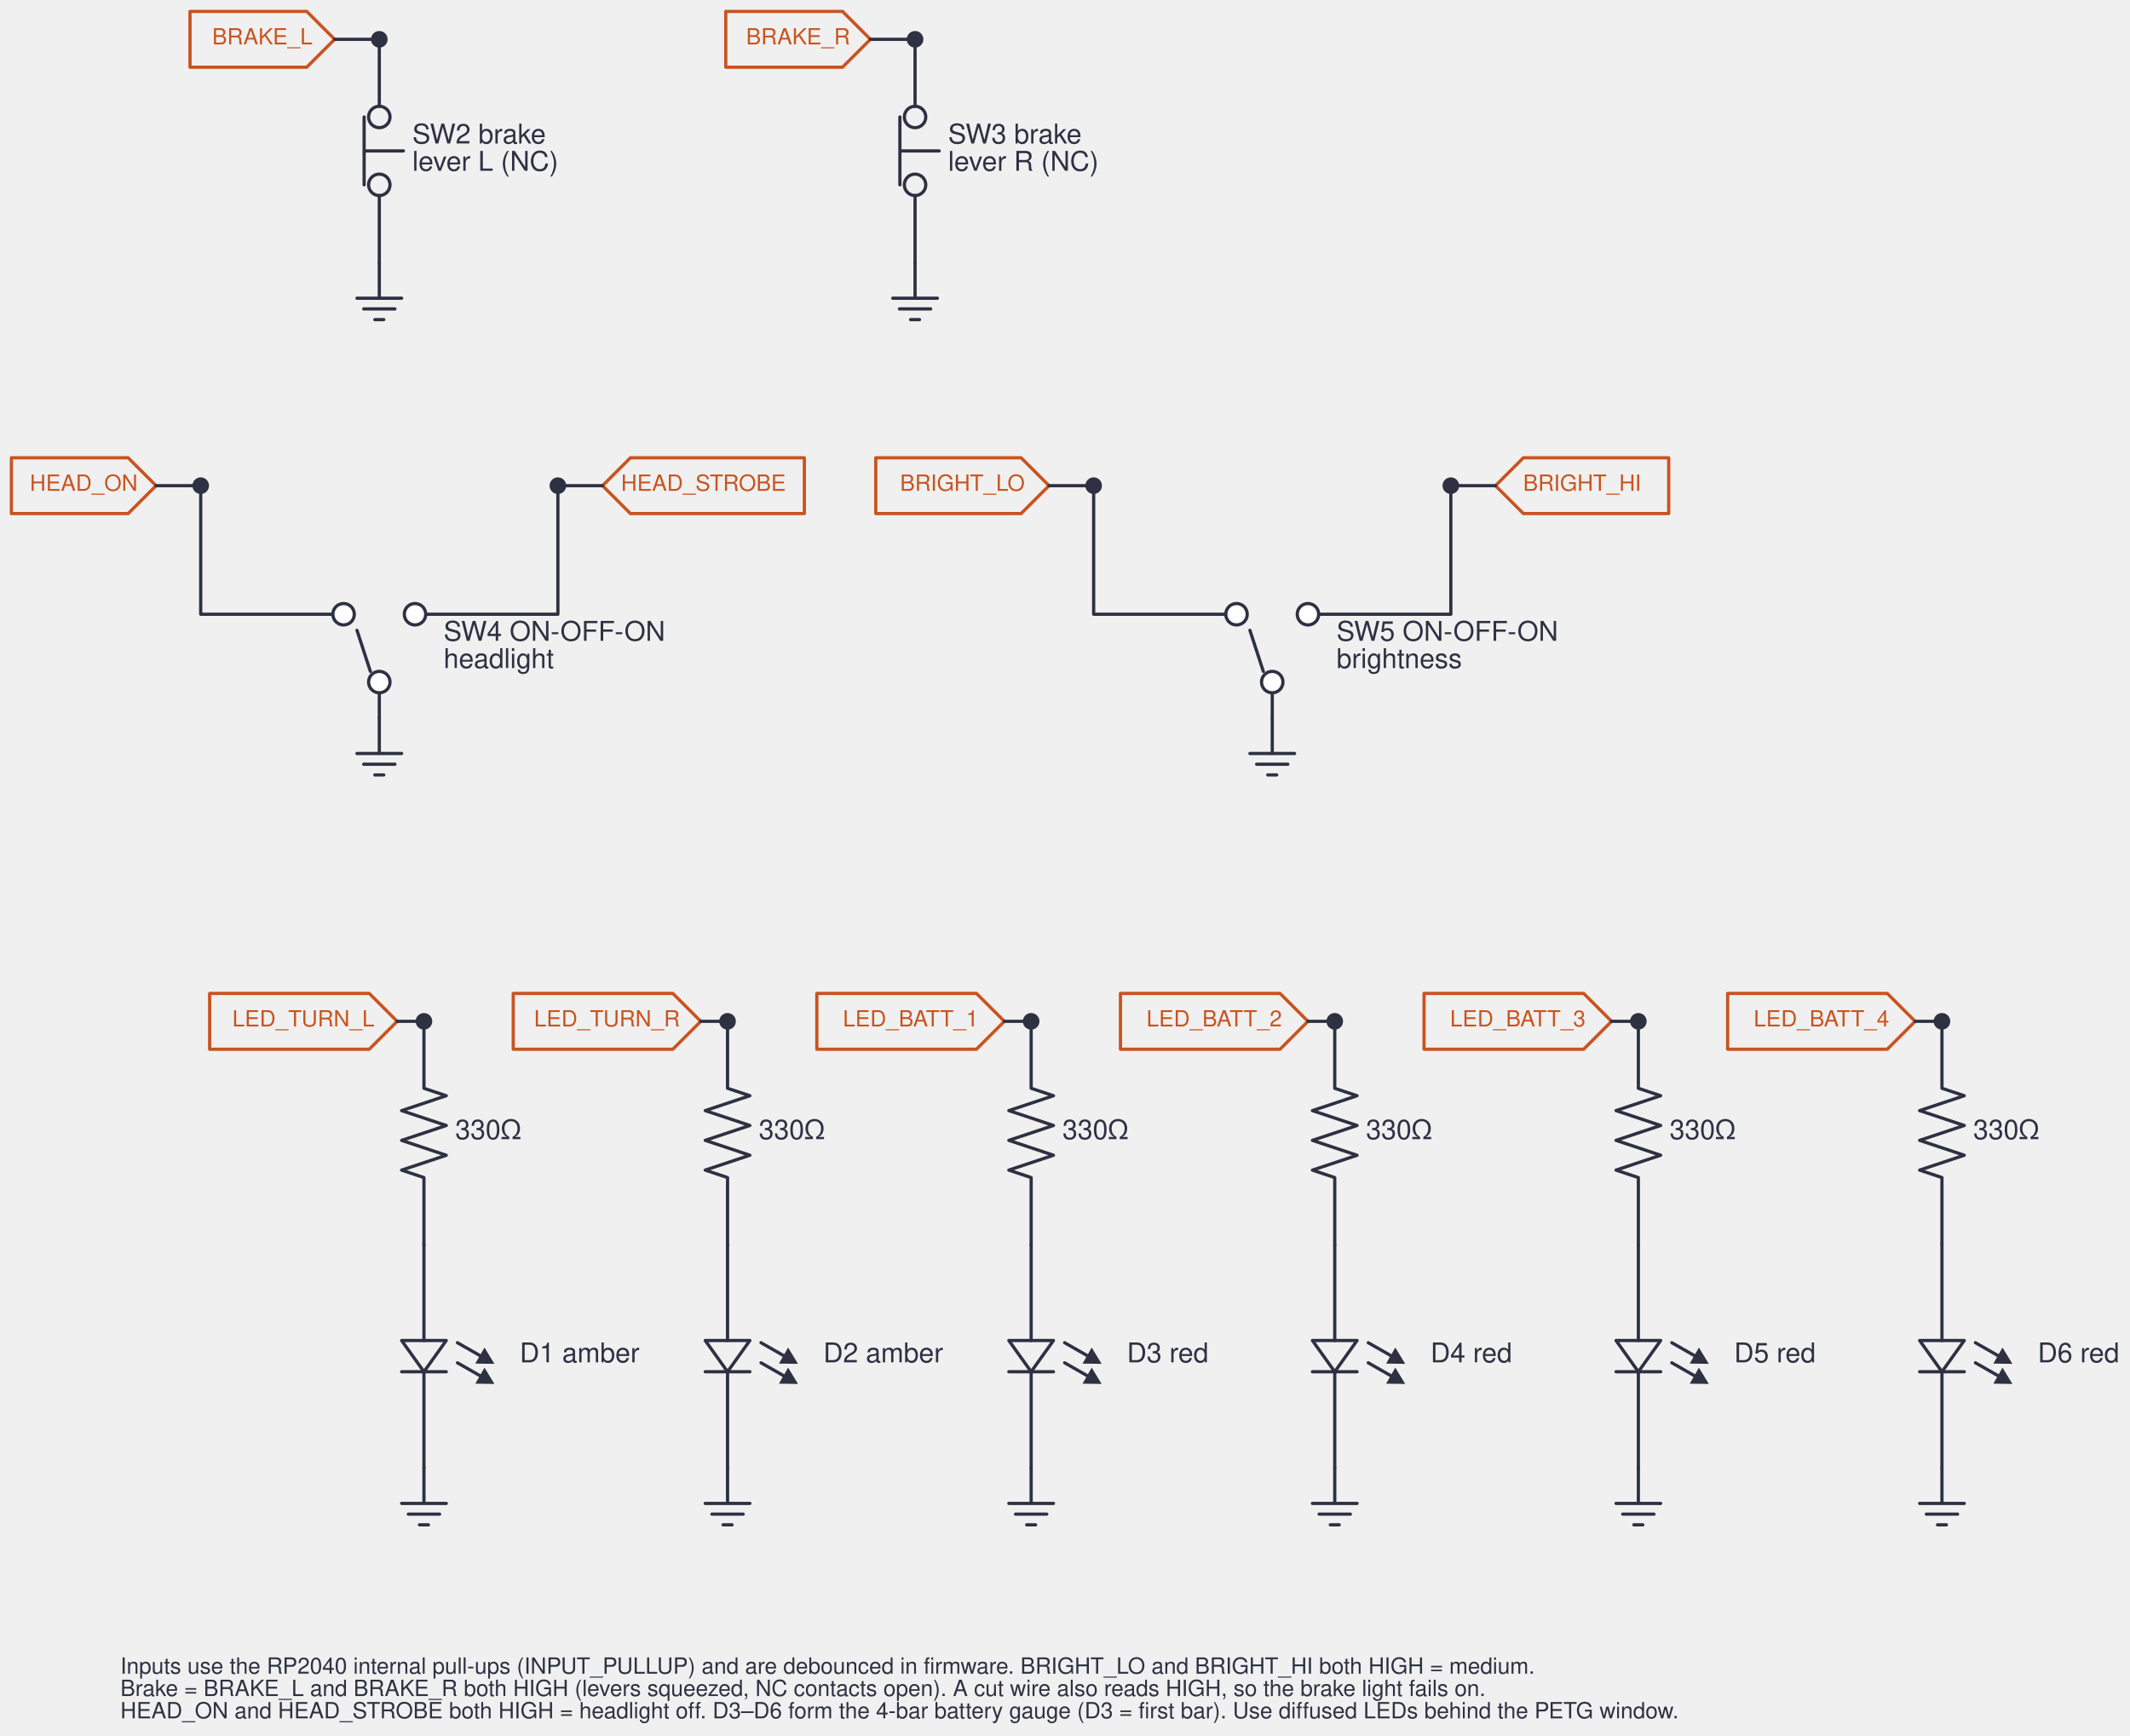
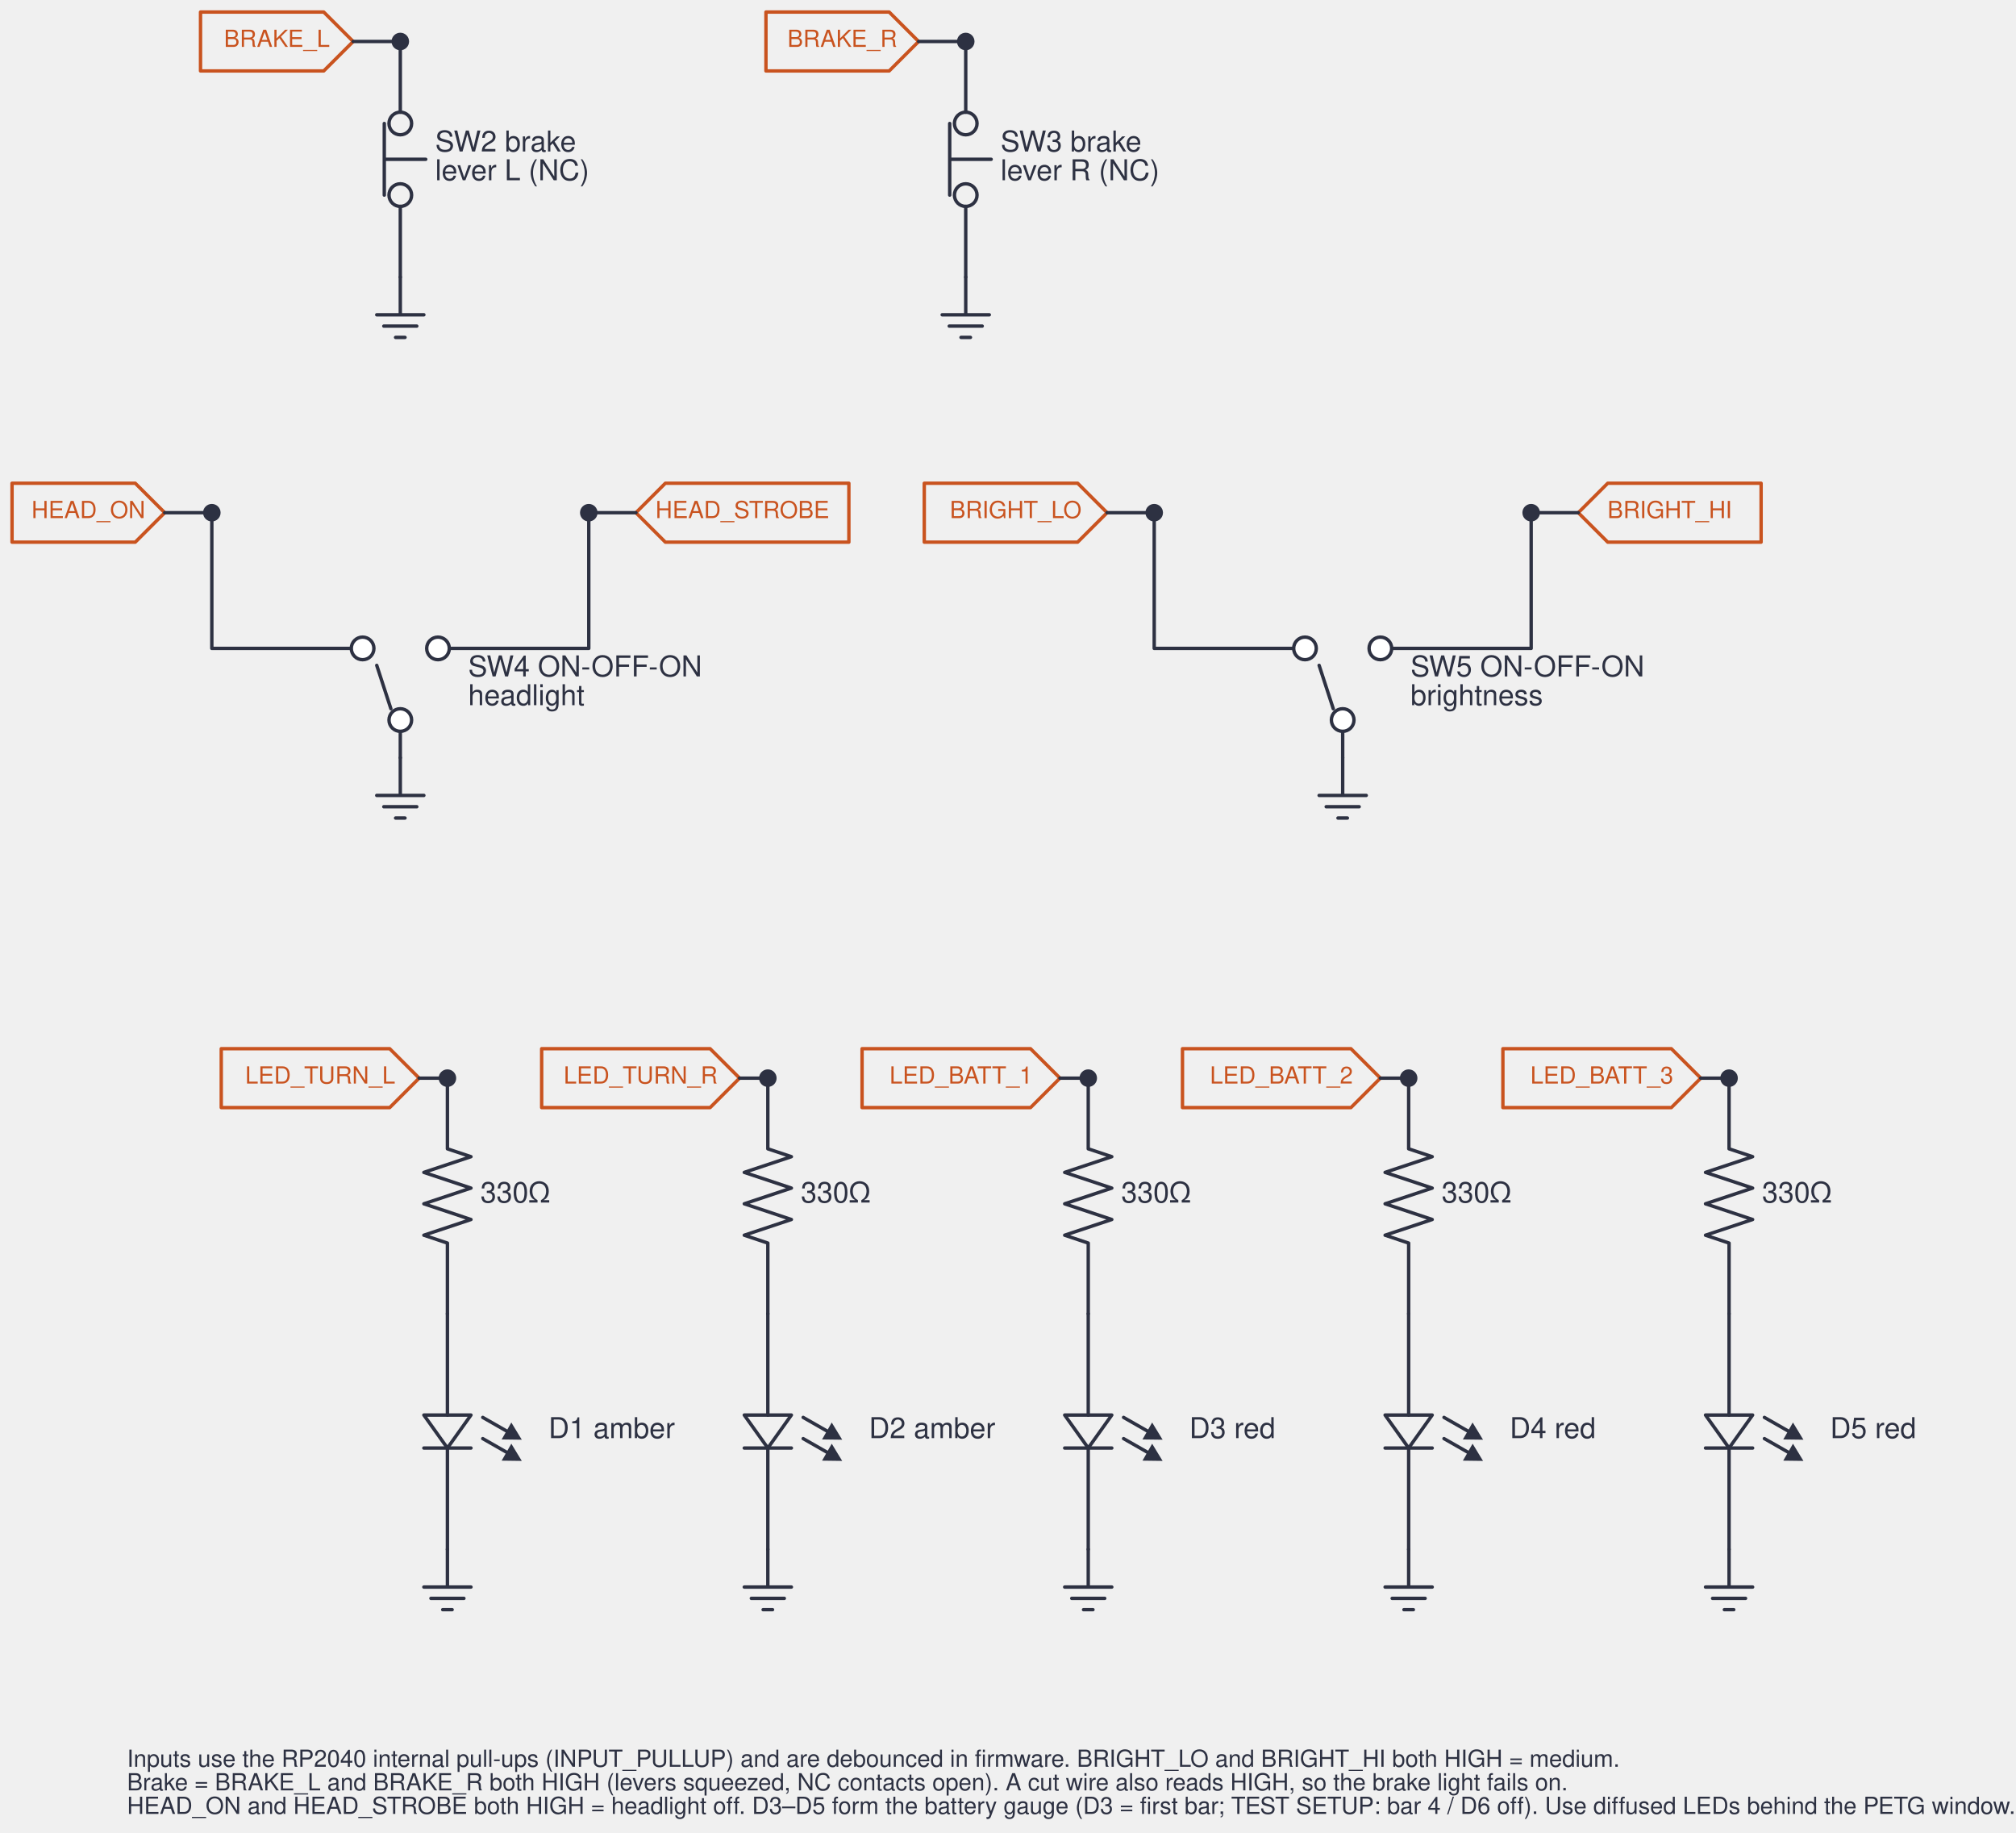
- <svg xmlns="http://www.w3.org/2000/svg" xml:lang="en" height="699.95pt" width="858.734pt" viewBox="-80.92 -15.85 858.734 699.95" style="background-color:white;">
+ <svg xmlns="http://www.w3.org/2000/svg" xml:lang="en" height="699.95pt" width="770.132pt" viewBox="-80.92 -15.85 770.132 699.95" style="background-color:white;">
  <polygon points="54,-0 42.75,11.25 -4.32,11.25 -4.32,-11.25 42.75,-11.25 " style="stroke:#c9531f;fill:none;stroke-width:1.3;stroke-dasharray:-;stroke-linecap:round;stroke-linejoin:round;" />
  <circle cx="72" cy="31.32" r="4.32" style="stroke:#2d3142;fill:none;stroke-width:1.3;stroke-dasharray:-;" />
  <circle cx="72" cy="58.68" r="4.32" style="stroke:#2d3142;fill:none;stroke-width:1.3;stroke-dasharray:-;" />
  <polygon points="270,-0 258.75,11.25 211.68,11.25 211.68,-11.25 258.75,-11.25 " style="stroke:#c9531f;fill:none;stroke-width:1.3;stroke-dasharray:-;stroke-linecap:round;stroke-linejoin:round;" />
  <circle cx="288" cy="31.32" r="4.32" style="stroke:#2d3142;fill:none;stroke-width:1.3;stroke-dasharray:-;" />
  <circle cx="288" cy="58.68" r="4.32" style="stroke:#2d3142;fill:none;stroke-width:1.3;stroke-dasharray:-;" />
  <polygon points="-18,180 -29.25,191.25 -76.32,191.25 -76.32,168.75 -29.25,168.75 " style="stroke:#c9531f;fill:none;stroke-width:1.3;stroke-dasharray:-;stroke-linecap:round;stroke-linejoin:round;" />
  <polygon points="162,180 173.25,168.75 243.36,168.75 243.36,191.25 173.25,191.25 " style="stroke:#c9531f;fill:none;stroke-width:1.3;stroke-dasharray:-;stroke-linecap:round;stroke-linejoin:round;" />
  <polygon points="342,180 330.75,191.25 272.16,191.25 272.16,168.75 330.75,168.75 " style="stroke:#c9531f;fill:none;stroke-width:1.3;stroke-dasharray:-;stroke-linecap:round;stroke-linejoin:round;" />
  <polygon points="522,180 533.25,168.75 591.84,168.75 591.84,191.25 533.25,191.25 " style="stroke:#c9531f;fill:none;stroke-width:1.3;stroke-dasharray:-;stroke-linecap:round;stroke-linejoin:round;" />
  <polygon points="79.2,396 67.95,407.25 3.6,407.25 3.6,384.75 67.95,384.75 " style="stroke:#c9531f;fill:none;stroke-width:1.3;stroke-dasharray:-;stroke-linecap:round;stroke-linejoin:round;" />
  <polygon points="99,524.7 90,537.3 81,524.7 " style="stroke:#2d3142;fill:none;stroke-width:1.3;stroke-dasharray:-;stroke-linecap:round;stroke-linejoin:round;" />
  <polygon points="201.6,396 190.35,407.25 126,407.25 126,384.75 190.35,384.75 " style="stroke:#c9531f;fill:none;stroke-width:1.3;stroke-dasharray:-;stroke-linecap:round;stroke-linejoin:round;" />
  <polygon points="221.4,524.7 212.4,537.3 203.4,524.7 " style="stroke:#2d3142;fill:none;stroke-width:1.3;stroke-dasharray:-;stroke-linecap:round;stroke-linejoin:round;" />
  <polygon points="324,396 312.75,407.25 248.4,407.25 248.4,384.75 312.75,384.75 " style="stroke:#c9531f;fill:none;stroke-width:1.3;stroke-dasharray:-;stroke-linecap:round;stroke-linejoin:round;" />
  <polygon points="343.8,524.7 334.8,537.3 325.8,524.7 " style="stroke:#2d3142;fill:none;stroke-width:1.3;stroke-dasharray:-;stroke-linecap:round;stroke-linejoin:round;" />
  <polygon points="446.4,396 435.15,407.25 370.8,407.25 370.8,384.75 435.15,384.75 " style="stroke:#c9531f;fill:none;stroke-width:1.3;stroke-dasharray:-;stroke-linecap:round;stroke-linejoin:round;" />
  <polygon points="466.2,524.7 457.2,537.3 448.2,524.7 " style="stroke:#2d3142;fill:none;stroke-width:1.3;stroke-dasharray:-;stroke-linecap:round;stroke-linejoin:round;" />
  <polygon points="568.8,396 557.55,407.25 493.2,407.25 493.2,384.75 557.55,384.75 " style="stroke:#c9531f;fill:none;stroke-width:1.3;stroke-dasharray:-;stroke-linecap:round;stroke-linejoin:round;" />
  <polygon points="588.6,524.7 579.6,537.3 570.6,524.7 " style="stroke:#2d3142;fill:none;stroke-width:1.3;stroke-dasharray:-;stroke-linecap:round;stroke-linejoin:round;" />
-   <polygon points="691.2,396 679.95,407.25 615.6,407.25 615.6,384.75 679.95,384.75 " style="stroke:#c9531f;fill:none;stroke-width:1.3;stroke-dasharray:-;stroke-linecap:round;stroke-linejoin:round;" />
-   <polygon points="711,524.7 702,537.3 693,524.7 " style="stroke:#2d3142;fill:none;stroke-width:1.3;stroke-dasharray:-;stroke-linecap:round;stroke-linejoin:round;" />
  <path d="M 72.0,-0.0 L 63,-0 L 54,-0" style="stroke:#2d3142;fill:none;stroke-width:1.3;stroke-dasharray:-;stroke-linecap:round;stroke-linejoin:round;" />
  <path d="M 72.0,-0.0 L 72,27 M 65.88,31.32 L 65.88,58.68 M 65.88,45 L 81.72,45 M 72,63 L 72,90" style="stroke:#2d3142;fill:none;stroke-width:1.3;stroke-dasharray:-;stroke-linecap:round;stroke-linejoin:round;" />
  <path d="M 72,90.0 L 72,104.4 L 63,104.4 L 81,104.4 M 65.7,108.72 L 78.3,108.72 M 70.2,113.04 L 73.8,113.04" style="stroke:#2d3142;fill:none;stroke-width:1.3;stroke-dasharray:-;stroke-linecap:round;stroke-linejoin:round;" />
  <path d="M 288.0,-0.0 L 279,-0 L 270,-0" style="stroke:#2d3142;fill:none;stroke-width:1.3;stroke-dasharray:-;stroke-linecap:round;stroke-linejoin:round;" />
  <path d="M 288.0,-0.0 L 288,27 M 281.88,31.32 L 281.88,58.68 M 281.88,45 L 297.72,45 M 288,63 L 288,90" style="stroke:#2d3142;fill:none;stroke-width:1.3;stroke-dasharray:-;stroke-linecap:round;stroke-linejoin:round;" />
  <path d="M 288,90.0 L 288,104.4 L 279,104.4 L 297,104.4 M 281.7,108.72 L 294.3,108.72 M 286.2,113.04 L 289.8,113.04" style="stroke:#2d3142;fill:none;stroke-width:1.3;stroke-dasharray:-;stroke-linecap:round;stroke-linejoin:round;" />
  <path d="M 72.0,263.52 M 68.4,254.88 L 63,238.32 M 57.6,227.52" style="stroke:#2d3142;fill:none;stroke-width:1.3;stroke-dasharray:-;stroke-linecap:round;stroke-linejoin:round;" />
  <path d="M 0.0,180.0 L 0,231.84 L 57.6,231.84" style="stroke:#2d3142;fill:none;stroke-width:1.3;stroke-dasharray:-;stroke-linecap:round;stroke-linejoin:round;" />
  <path d="M 144.0,180.0 L 144,231.84 L 86.4,231.84" style="stroke:#2d3142;fill:none;stroke-width:1.3;stroke-dasharray:-;stroke-linecap:round;stroke-linejoin:round;" />
  <path d="M 72.0,259.2 L 72,266.4 L 72,273.6" style="stroke:#2d3142;fill:none;stroke-width:1.3;stroke-dasharray:-;stroke-linecap:round;stroke-linejoin:round;" />
  <path d="M 72.0,273.6 L 72,288 L 63,288 L 81,288 M 65.7,292.32 L 78.3,292.32 M 70.2,296.64 L 73.8,296.64" style="stroke:#2d3142;fill:none;stroke-width:1.3;stroke-dasharray:-;stroke-linecap:round;stroke-linejoin:round;" />
  <path d="M 0.0,180.0 L -9,180 L -18,180" style="stroke:#2d3142;fill:none;stroke-width:1.3;stroke-dasharray:-;stroke-linecap:round;stroke-linejoin:round;" />
  <path d="M 144.0,180.0 L 153,180 L 162,180" style="stroke:#2d3142;fill:none;stroke-width:1.3;stroke-dasharray:-;stroke-linecap:round;stroke-linejoin:round;" />
  <path d="M 432.0,263.52 M 428.4,254.88 L 423,238.32 M 417.6,227.52" style="stroke:#2d3142;fill:none;stroke-width:1.3;stroke-dasharray:-;stroke-linecap:round;stroke-linejoin:round;" />
  <path d="M 360.0,180.0 L 360,231.84 L 417.6,231.84" style="stroke:#2d3142;fill:none;stroke-width:1.3;stroke-dasharray:-;stroke-linecap:round;stroke-linejoin:round;" />
  <path d="M 504.0,180.0 L 504,231.84 L 446.4,231.84" style="stroke:#2d3142;fill:none;stroke-width:1.3;stroke-dasharray:-;stroke-linecap:round;stroke-linejoin:round;" />
  <path d="M 432.0,259.2 L 432,266.4 L 432,273.6" style="stroke:#2d3142;fill:none;stroke-width:1.3;stroke-dasharray:-;stroke-linecap:round;stroke-linejoin:round;" />
  <path d="M 432.0,273.6 L 432,288 L 423,288 L 441,288 M 425.7,292.32 L 438.3,292.32 M 430.2,296.64 L 433.8,296.64" style="stroke:#2d3142;fill:none;stroke-width:1.3;stroke-dasharray:-;stroke-linecap:round;stroke-linejoin:round;" />
  <path d="M 360.0,180.0 L 351,180 L 342,180" style="stroke:#2d3142;fill:none;stroke-width:1.3;stroke-dasharray:-;stroke-linecap:round;stroke-linejoin:round;" />
  <path d="M 504.0,180.0 L 513,180 L 522,180" style="stroke:#2d3142;fill:none;stroke-width:1.3;stroke-dasharray:-;stroke-linecap:round;stroke-linejoin:round;" />
  <path d="M 90.0,396.0 L 84.6,396 L 79.2,396" style="stroke:#2d3142;fill:none;stroke-width:1.3;stroke-dasharray:-;stroke-linecap:round;stroke-linejoin:round;" />
  <path d="M 90.0,396.0 L 90,423 L 99,426 L 81,432 L 99,438 L 81,444 L 99,450 L 81,456 L 90,459 L 90,486" style="stroke:#2d3142;fill:none;stroke-width:1.3;stroke-dasharray:-;stroke-linecap:round;stroke-linejoin:round;" />
  <path d="M 90,486.0 L 90,524.7 M 99,537.3 L 81,537.3 M 90,537.3 L 90,576" style="stroke:#2d3142;fill:none;stroke-width:1.3;stroke-dasharray:-;stroke-linecap:round;stroke-linejoin:round;" />
  <path d="M 103.5,533.7 L 112.999,539.128" style="stroke:#2d3142;fill:none;stroke-width:1.3;stroke-dasharray:-;stroke-linecap:round;stroke-linejoin:round;" />
  <path d="M 117.514 541.708 L 111.57 541.628 L 114.428 536.627 Z" style="stroke:#2d3142;fill:#2d3142;stroke-linecap:butt;stroke-linejoin:miter;" />
  <path d="M 103.5,525.6 L 112.999,531.028" style="stroke:#2d3142;fill:none;stroke-width:1.3;stroke-dasharray:-;stroke-linecap:round;stroke-linejoin:round;" />
  <path d="M 117.514 533.608 L 111.57 533.528 L 114.428 528.527 Z" style="stroke:#2d3142;fill:#2d3142;stroke-linecap:butt;stroke-linejoin:miter;" />
  <path d="M 90,576.0 L 90,590.4 L 81,590.4 L 99,590.4 M 83.7,594.72 L 96.3,594.72 M 88.2,599.04 L 91.8,599.04" style="stroke:#2d3142;fill:none;stroke-width:1.3;stroke-dasharray:-;stroke-linecap:round;stroke-linejoin:round;" />
  <path d="M 212.4,396.0 L 207,396 L 201.6,396" style="stroke:#2d3142;fill:none;stroke-width:1.3;stroke-dasharray:-;stroke-linecap:round;stroke-linejoin:round;" />
  <path d="M 212.4,396.0 L 212.4,423 L 221.4,426 L 203.4,432 L 221.4,438 L 203.4,444 L 221.4,450 L 203.4,456 L 212.4,459 L 212.4,486" style="stroke:#2d3142;fill:none;stroke-width:1.3;stroke-dasharray:-;stroke-linecap:round;stroke-linejoin:round;" />
  <path d="M 212.4,486.0 L 212.4,524.7 M 221.4,537.3 L 203.4,537.3 M 212.4,537.3 L 212.4,576" style="stroke:#2d3142;fill:none;stroke-width:1.3;stroke-dasharray:-;stroke-linecap:round;stroke-linejoin:round;" />
  <path d="M 225.9,533.7 L 235.399,539.128" style="stroke:#2d3142;fill:none;stroke-width:1.3;stroke-dasharray:-;stroke-linecap:round;stroke-linejoin:round;" />
  <path d="M 239.914 541.708 L 233.97 541.628 L 236.828 536.627 Z" style="stroke:#2d3142;fill:#2d3142;stroke-linecap:butt;stroke-linejoin:miter;" />
  <path d="M 225.9,525.6 L 235.399,531.028" style="stroke:#2d3142;fill:none;stroke-width:1.3;stroke-dasharray:-;stroke-linecap:round;stroke-linejoin:round;" />
  <path d="M 239.914 533.608 L 233.97 533.528 L 236.828 528.527 Z" style="stroke:#2d3142;fill:#2d3142;stroke-linecap:butt;stroke-linejoin:miter;" />
  <path d="M 212.4,576.0 L 212.4,590.4 L 203.4,590.4 L 221.4,590.4 M 206.1,594.72 L 218.7,594.72 M 210.6,599.04 L 214.2,599.04" style="stroke:#2d3142;fill:none;stroke-width:1.3;stroke-dasharray:-;stroke-linecap:round;stroke-linejoin:round;" />
  <path d="M 334.8,396.0 L 329.4,396 L 324,396" style="stroke:#2d3142;fill:none;stroke-width:1.3;stroke-dasharray:-;stroke-linecap:round;stroke-linejoin:round;" />
  <path d="M 334.8,396.0 L 334.8,423 L 343.8,426 L 325.8,432 L 343.8,438 L 325.8,444 L 343.8,450 L 325.8,456 L 334.8,459 L 334.8,486" style="stroke:#2d3142;fill:none;stroke-width:1.3;stroke-dasharray:-;stroke-linecap:round;stroke-linejoin:round;" />
  <path d="M 334.8,486.0 L 334.8,524.7 M 343.8,537.3 L 325.8,537.3 M 334.8,537.3 L 334.8,576" style="stroke:#2d3142;fill:none;stroke-width:1.3;stroke-dasharray:-;stroke-linecap:round;stroke-linejoin:round;" />
  <path d="M 348.3,533.7 L 357.799,539.128" style="stroke:#2d3142;fill:none;stroke-width:1.3;stroke-dasharray:-;stroke-linecap:round;stroke-linejoin:round;" />
  <path d="M 362.314 541.708 L 356.37 541.628 L 359.228 536.627 Z" style="stroke:#2d3142;fill:#2d3142;stroke-linecap:butt;stroke-linejoin:miter;" />
  <path d="M 348.3,525.6 L 357.799,531.028" style="stroke:#2d3142;fill:none;stroke-width:1.3;stroke-dasharray:-;stroke-linecap:round;stroke-linejoin:round;" />
  <path d="M 362.314 533.608 L 356.37 533.528 L 359.228 528.527 Z" style="stroke:#2d3142;fill:#2d3142;stroke-linecap:butt;stroke-linejoin:miter;" />
  <path d="M 334.8,576.0 L 334.8,590.4 L 325.8,590.4 L 343.8,590.4 M 328.5,594.72 L 341.1,594.72 M 333,599.04 L 336.6,599.04" style="stroke:#2d3142;fill:none;stroke-width:1.3;stroke-dasharray:-;stroke-linecap:round;stroke-linejoin:round;" />
  <path d="M 457.2,396.0 L 451.8,396 L 446.4,396" style="stroke:#2d3142;fill:none;stroke-width:1.3;stroke-dasharray:-;stroke-linecap:round;stroke-linejoin:round;" />
  <path d="M 457.2,396.0 L 457.2,423 L 466.2,426 L 448.2,432 L 466.2,438 L 448.2,444 L 466.2,450 L 448.2,456 L 457.2,459 L 457.2,486" style="stroke:#2d3142;fill:none;stroke-width:1.3;stroke-dasharray:-;stroke-linecap:round;stroke-linejoin:round;" />
  <path d="M 457.2,486.0 L 457.2,524.7 M 466.2,537.3 L 448.2,537.3 M 457.2,537.3 L 457.2,576" style="stroke:#2d3142;fill:none;stroke-width:1.3;stroke-dasharray:-;stroke-linecap:round;stroke-linejoin:round;" />
  <path d="M 470.7,533.7 L 480.199,539.128" style="stroke:#2d3142;fill:none;stroke-width:1.3;stroke-dasharray:-;stroke-linecap:round;stroke-linejoin:round;" />
  <path d="M 484.714 541.708 L 478.77 541.628 L 481.628 536.627 Z" style="stroke:#2d3142;fill:#2d3142;stroke-linecap:butt;stroke-linejoin:miter;" />
  <path d="M 470.7,525.6 L 480.199,531.028" style="stroke:#2d3142;fill:none;stroke-width:1.3;stroke-dasharray:-;stroke-linecap:round;stroke-linejoin:round;" />
  <path d="M 484.714 533.608 L 478.77 533.528 L 481.628 528.527 Z" style="stroke:#2d3142;fill:#2d3142;stroke-linecap:butt;stroke-linejoin:miter;" />
  <path d="M 457.2,576.0 L 457.2,590.4 L 448.2,590.4 L 466.2,590.4 M 450.9,594.72 L 463.5,594.72 M 455.4,599.04 L 459,599.04" style="stroke:#2d3142;fill:none;stroke-width:1.3;stroke-dasharray:-;stroke-linecap:round;stroke-linejoin:round;" />
  <path d="M 579.6,396.0 L 574.2,396 L 568.8,396" style="stroke:#2d3142;fill:none;stroke-width:1.3;stroke-dasharray:-;stroke-linecap:round;stroke-linejoin:round;" />
  <path d="M 579.6,396.0 L 579.6,423 L 588.6,426 L 570.6,432 L 588.6,438 L 570.6,444 L 588.6,450 L 570.6,456 L 579.6,459 L 579.6,486" style="stroke:#2d3142;fill:none;stroke-width:1.3;stroke-dasharray:-;stroke-linecap:round;stroke-linejoin:round;" />
  <path d="M 579.6,486.0 L 579.6,524.7 M 588.6,537.3 L 570.6,537.3 M 579.6,537.3 L 579.6,576" style="stroke:#2d3142;fill:none;stroke-width:1.3;stroke-dasharray:-;stroke-linecap:round;stroke-linejoin:round;" />
  <path d="M 593.1,533.7 L 602.599,539.128" style="stroke:#2d3142;fill:none;stroke-width:1.3;stroke-dasharray:-;stroke-linecap:round;stroke-linejoin:round;" />
  <path d="M 607.114 541.708 L 601.17 541.628 L 604.028 536.627 Z" style="stroke:#2d3142;fill:#2d3142;stroke-linecap:butt;stroke-linejoin:miter;" />
  <path d="M 593.1,525.6 L 602.599,531.028" style="stroke:#2d3142;fill:none;stroke-width:1.3;stroke-dasharray:-;stroke-linecap:round;stroke-linejoin:round;" />
  <path d="M 607.114 533.608 L 601.17 533.528 L 604.028 528.527 Z" style="stroke:#2d3142;fill:#2d3142;stroke-linecap:butt;stroke-linejoin:miter;" />
  <path d="M 579.6,576.0 L 579.6,590.4 L 570.6,590.4 L 588.6,590.4 M 573.3,594.72 L 585.9,594.72 M 577.8,599.04 L 581.4,599.04" style="stroke:#2d3142;fill:none;stroke-width:1.3;stroke-dasharray:-;stroke-linecap:round;stroke-linejoin:round;" />
-   <path d="M 702.0,396.0 L 696.6,396 L 691.2,396" style="stroke:#2d3142;fill:none;stroke-width:1.3;stroke-dasharray:-;stroke-linecap:round;stroke-linejoin:round;" />
-   <path d="M 702.0,396.0 L 702,423 L 711,426 L 693,432 L 711,438 L 693,444 L 711,450 L 693,456 L 702,459 L 702,486" style="stroke:#2d3142;fill:none;stroke-width:1.3;stroke-dasharray:-;stroke-linecap:round;stroke-linejoin:round;" />
-   <path d="M 702.0,486.0 L 702,524.7 M 711,537.3 L 693,537.3 M 702,537.3 L 702,576" style="stroke:#2d3142;fill:none;stroke-width:1.3;stroke-dasharray:-;stroke-linecap:round;stroke-linejoin:round;" />
-   <path d="M 715.5,533.7 L 724.999,539.128" style="stroke:#2d3142;fill:none;stroke-width:1.3;stroke-dasharray:-;stroke-linecap:round;stroke-linejoin:round;" />
-   <path d="M 729.514 541.708 L 723.57 541.628 L 726.428 536.627 Z" style="stroke:#2d3142;fill:#2d3142;stroke-linecap:butt;stroke-linejoin:miter;" />
-   <path d="M 715.5,525.6 L 724.999,531.028" style="stroke:#2d3142;fill:none;stroke-width:1.3;stroke-dasharray:-;stroke-linecap:round;stroke-linejoin:round;" />
-   <path d="M 729.514 533.608 L 723.57 533.528 L 726.428 528.527 Z" style="stroke:#2d3142;fill:#2d3142;stroke-linecap:butt;stroke-linejoin:miter;" />
-   <path d="M 702.0,576.0 L 702,590.4 L 693,590.4 L 711,590.4 M 695.7,594.72 L 708.3,594.72 M 700.2,599.04 L 703.8,599.04" style="stroke:#2d3142;fill:none;stroke-width:1.3;stroke-dasharray:-;stroke-linecap:round;stroke-linejoin:round;" />
  <text x="24.84" y="-9" dominant-baseline="central" fill="#c9531f" font-size="9" font-family="Geist, Helvetica, Arial, sans-serif" text-anchor="middle">
    <tspan x="24.84" dy="9">BRAKE_L</tspan>
  </text>
  <text x="85.32" y="28.5" dominant-baseline="central" fill="#2d3142" font-size="11" font-family="Geist, Helvetica, Arial, sans-serif" text-anchor="start">
    <tspan x="85.32" dy="11">SW2 brake</tspan>
    <tspan x="85.32" dy="11">lever L (NC)</tspan>
  </text>
  <text x="240.84" y="-9" dominant-baseline="central" fill="#c9531f" font-size="9" font-family="Geist, Helvetica, Arial, sans-serif" text-anchor="middle">
    <tspan x="240.84" dy="9">BRAKE_R</tspan>
  </text>
  <text x="301.32" y="28.5" dominant-baseline="central" fill="#2d3142" font-size="11" font-family="Geist, Helvetica, Arial, sans-serif" text-anchor="start">
    <tspan x="301.32" dy="11">SW3 brake</tspan>
    <tspan x="301.32" dy="11">lever R (NC)</tspan>
  </text>
  <circle cx="72" cy="259.2" r="4.32" style="stroke:#2d3142;fill:white;stroke-width:1.3;stroke-dasharray:-;" />
  <circle cx="86.4" cy="231.84" r="4.32" style="stroke:#2d3142;fill:white;stroke-width:1.3;stroke-dasharray:-;" />
  <circle cx="57.6" cy="231.84" r="4.32" style="stroke:#2d3142;fill:white;stroke-width:1.3;stroke-dasharray:-;" />
  <text x="97.92" y="229.02" dominant-baseline="central" fill="#2d3142" font-size="11" font-family="Geist, Helvetica, Arial, sans-serif" text-anchor="start">
    <tspan x="97.92" dy="11">SW4  ON-OFF-ON</tspan>
    <tspan x="97.92" dy="11">headlight</tspan>
  </text>
  <text x="-47.16" y="171.0" dominant-baseline="central" fill="#c9531f" font-size="9" font-family="Geist, Helvetica, Arial, sans-serif" text-anchor="middle">
    <tspan x="-47.16" dy="9">HEAD_ON</tspan>
  </text>
  <text x="202.68" y="171.0" dominant-baseline="central" fill="#c9531f" font-size="9" font-family="Geist, Helvetica, Arial, sans-serif" text-anchor="middle">
    <tspan x="202.68" dy="9">HEAD_STROBE</tspan>
  </text>
  <circle cx="432" cy="259.2" r="4.32" style="stroke:#2d3142;fill:white;stroke-width:1.3;stroke-dasharray:-;" />
  <circle cx="446.4" cy="231.84" r="4.32" style="stroke:#2d3142;fill:white;stroke-width:1.3;stroke-dasharray:-;" />
  <circle cx="417.6" cy="231.84" r="4.32" style="stroke:#2d3142;fill:white;stroke-width:1.3;stroke-dasharray:-;" />
  <text x="457.92" y="229.02" dominant-baseline="central" fill="#2d3142" font-size="11" font-family="Geist, Helvetica, Arial, sans-serif" text-anchor="start">
    <tspan x="457.92" dy="11">SW5  ON-OFF-ON</tspan>
    <tspan x="457.92" dy="11">brightness</tspan>
  </text>
  <text x="307.08" y="171.0" dominant-baseline="central" fill="#c9531f" font-size="9" font-family="Geist, Helvetica, Arial, sans-serif" text-anchor="middle">
    <tspan x="307.08" dy="9">BRIGHT_LO</tspan>
  </text>
  <text x="556.92" y="171.0" dominant-baseline="central" fill="#c9531f" font-size="9" font-family="Geist, Helvetica, Arial, sans-serif" text-anchor="middle">
    <tspan x="556.92" dy="9">BRIGHT_HI</tspan>
  </text>
  <text x="41.4" y="387.0" dominant-baseline="central" fill="#c9531f" font-size="9" font-family="Geist, Helvetica, Arial, sans-serif" text-anchor="middle">
    <tspan x="41.4" dy="9">LED_TURN_L</tspan>
  </text>
  <text x="102.6" y="430.0" dominant-baseline="central" fill="#2d3142" font-size="11" font-family="Geist, Helvetica, Arial, sans-serif" text-anchor="start">
    <tspan x="102.6" dy="11">330Ω</tspan>
  </text>
  <text x="128.61" y="520.0" dominant-baseline="central" fill="#2d3142" font-size="11" font-family="Geist, Helvetica, Arial, sans-serif" text-anchor="start">
    <tspan x="128.61" dy="11">D1 amber</tspan>
  </text>
  <text x="163.8" y="387.0" dominant-baseline="central" fill="#c9531f" font-size="9" font-family="Geist, Helvetica, Arial, sans-serif" text-anchor="middle">
    <tspan x="163.8" dy="9">LED_TURN_R</tspan>
  </text>
  <text x="225.0" y="430.0" dominant-baseline="central" fill="#2d3142" font-size="11" font-family="Geist, Helvetica, Arial, sans-serif" text-anchor="start">
    <tspan x="225.0" dy="11">330Ω</tspan>
  </text>
  <text x="251.01" y="520.0" dominant-baseline="central" fill="#2d3142" font-size="11" font-family="Geist, Helvetica, Arial, sans-serif" text-anchor="start">
    <tspan x="251.01" dy="11">D2 amber</tspan>
  </text>
  <text x="286.2" y="387.0" dominant-baseline="central" fill="#c9531f" font-size="9" font-family="Geist, Helvetica, Arial, sans-serif" text-anchor="middle">
    <tspan x="286.2" dy="9">LED_BATT_1</tspan>
  </text>
  <text x="347.4" y="430.0" dominant-baseline="central" fill="#2d3142" font-size="11" font-family="Geist, Helvetica, Arial, sans-serif" text-anchor="start">
    <tspan x="347.4" dy="11">330Ω</tspan>
  </text>
  <text x="373.41" y="520.0" dominant-baseline="central" fill="#2d3142" font-size="11" font-family="Geist, Helvetica, Arial, sans-serif" text-anchor="start">
    <tspan x="373.41" dy="11">D3 red</tspan>
  </text>
  <text x="408.6" y="387.0" dominant-baseline="central" fill="#c9531f" font-size="9" font-family="Geist, Helvetica, Arial, sans-serif" text-anchor="middle">
    <tspan x="408.6" dy="9">LED_BATT_2</tspan>
  </text>
  <text x="469.8" y="430.0" dominant-baseline="central" fill="#2d3142" font-size="11" font-family="Geist, Helvetica, Arial, sans-serif" text-anchor="start">
    <tspan x="469.8" dy="11">330Ω</tspan>
  </text>
  <text x="495.81" y="520.0" dominant-baseline="central" fill="#2d3142" font-size="11" font-family="Geist, Helvetica, Arial, sans-serif" text-anchor="start">
    <tspan x="495.81" dy="11">D4 red</tspan>
  </text>
  <text x="531.0" y="387.0" dominant-baseline="central" fill="#c9531f" font-size="9" font-family="Geist, Helvetica, Arial, sans-serif" text-anchor="middle">
    <tspan x="531.0" dy="9">LED_BATT_3</tspan>
  </text>
  <text x="592.2" y="430.0" dominant-baseline="central" fill="#2d3142" font-size="11" font-family="Geist, Helvetica, Arial, sans-serif" text-anchor="start">
    <tspan x="592.2" dy="11">330Ω</tspan>
  </text>
  <text x="618.21" y="520.0" dominant-baseline="central" fill="#2d3142" font-size="11" font-family="Geist, Helvetica, Arial, sans-serif" text-anchor="start">
    <tspan x="618.21" dy="11">D5 red</tspan>
  </text>
-   <text x="653.4" y="387.0" dominant-baseline="central" fill="#c9531f" font-size="9" font-family="Geist, Helvetica, Arial, sans-serif" text-anchor="middle">
-     <tspan x="653.4" dy="9">LED_BATT_4</tspan>
-   </text>
-   <text x="714.6" y="430.0" dominant-baseline="central" fill="#2d3142" font-size="11" font-family="Geist, Helvetica, Arial, sans-serif" text-anchor="start">
-     <tspan x="714.6" dy="11">330Ω</tspan>
-   </text>
-   <text x="740.61" y="520.0" dominant-baseline="central" fill="#2d3142" font-size="11" font-family="Geist, Helvetica, Arial, sans-serif" text-anchor="start">
-     <tspan x="740.61" dy="11">D6 red</tspan>
-   </text>
  <text x="-32.4" y="648.0" dominant-baseline="central" fill="#2d3142" font-size="9" font-family="Geist, Helvetica, Arial, sans-serif" text-anchor="start">
    <tspan x="-32.4" dy="9">Inputs use the RP2040 internal pull-ups (INPUT_PULLUP) and are debounced in firmware. BRIGHT_LO and BRIGHT_HI both HIGH = medium.</tspan>
    <tspan x="-32.4" dy="9">Brake = BRAKE_L and BRAKE_R both HIGH (levers squeezed, NC contacts open). A cut wire also reads HIGH, so the brake light fails on.</tspan>
-     <tspan x="-32.4" dy="9">HEAD_ON and HEAD_STROBE both HIGH = headlight off.  D3–D6 form the 4-bar battery gauge (D3 = first bar). Use diffused LEDs behind the PETG window.</tspan>
+     <tspan x="-32.4" dy="9">HEAD_ON and HEAD_STROBE both HIGH = headlight off.  D3–D5 form the battery gauge (D3 = first bar; TEST SETUP: bar 4 / D6 off). Use diffused LEDs behind the PETG window.</tspan>
  </text>
  <circle cx="72" cy="-0" r="2.7" style="stroke:#2d3142;fill:#2d3142;stroke-width:1.3;stroke-dasharray:-;" />
  <circle cx="288" cy="-0" r="2.7" style="stroke:#2d3142;fill:#2d3142;stroke-width:1.3;stroke-dasharray:-;" />
  <circle cx="0" cy="180" r="2.7" style="stroke:#2d3142;fill:#2d3142;stroke-width:1.3;stroke-dasharray:-;" />
  <circle cx="144" cy="180" r="2.7" style="stroke:#2d3142;fill:#2d3142;stroke-width:1.3;stroke-dasharray:-;" />
  <circle cx="360" cy="180" r="2.7" style="stroke:#2d3142;fill:#2d3142;stroke-width:1.3;stroke-dasharray:-;" />
  <circle cx="504" cy="180" r="2.7" style="stroke:#2d3142;fill:#2d3142;stroke-width:1.3;stroke-dasharray:-;" />
  <circle cx="90" cy="396" r="2.7" style="stroke:#2d3142;fill:#2d3142;stroke-width:1.3;stroke-dasharray:-;" />
  <circle cx="212.4" cy="396" r="2.7" style="stroke:#2d3142;fill:#2d3142;stroke-width:1.3;stroke-dasharray:-;" />
  <circle cx="334.8" cy="396" r="2.7" style="stroke:#2d3142;fill:#2d3142;stroke-width:1.3;stroke-dasharray:-;" />
  <circle cx="457.2" cy="396" r="2.7" style="stroke:#2d3142;fill:#2d3142;stroke-width:1.3;stroke-dasharray:-;" />
  <circle cx="579.6" cy="396" r="2.7" style="stroke:#2d3142;fill:#2d3142;stroke-width:1.3;stroke-dasharray:-;" />
-   <circle cx="702" cy="396" r="2.7" style="stroke:#2d3142;fill:#2d3142;stroke-width:1.3;stroke-dasharray:-;" />
</svg>
